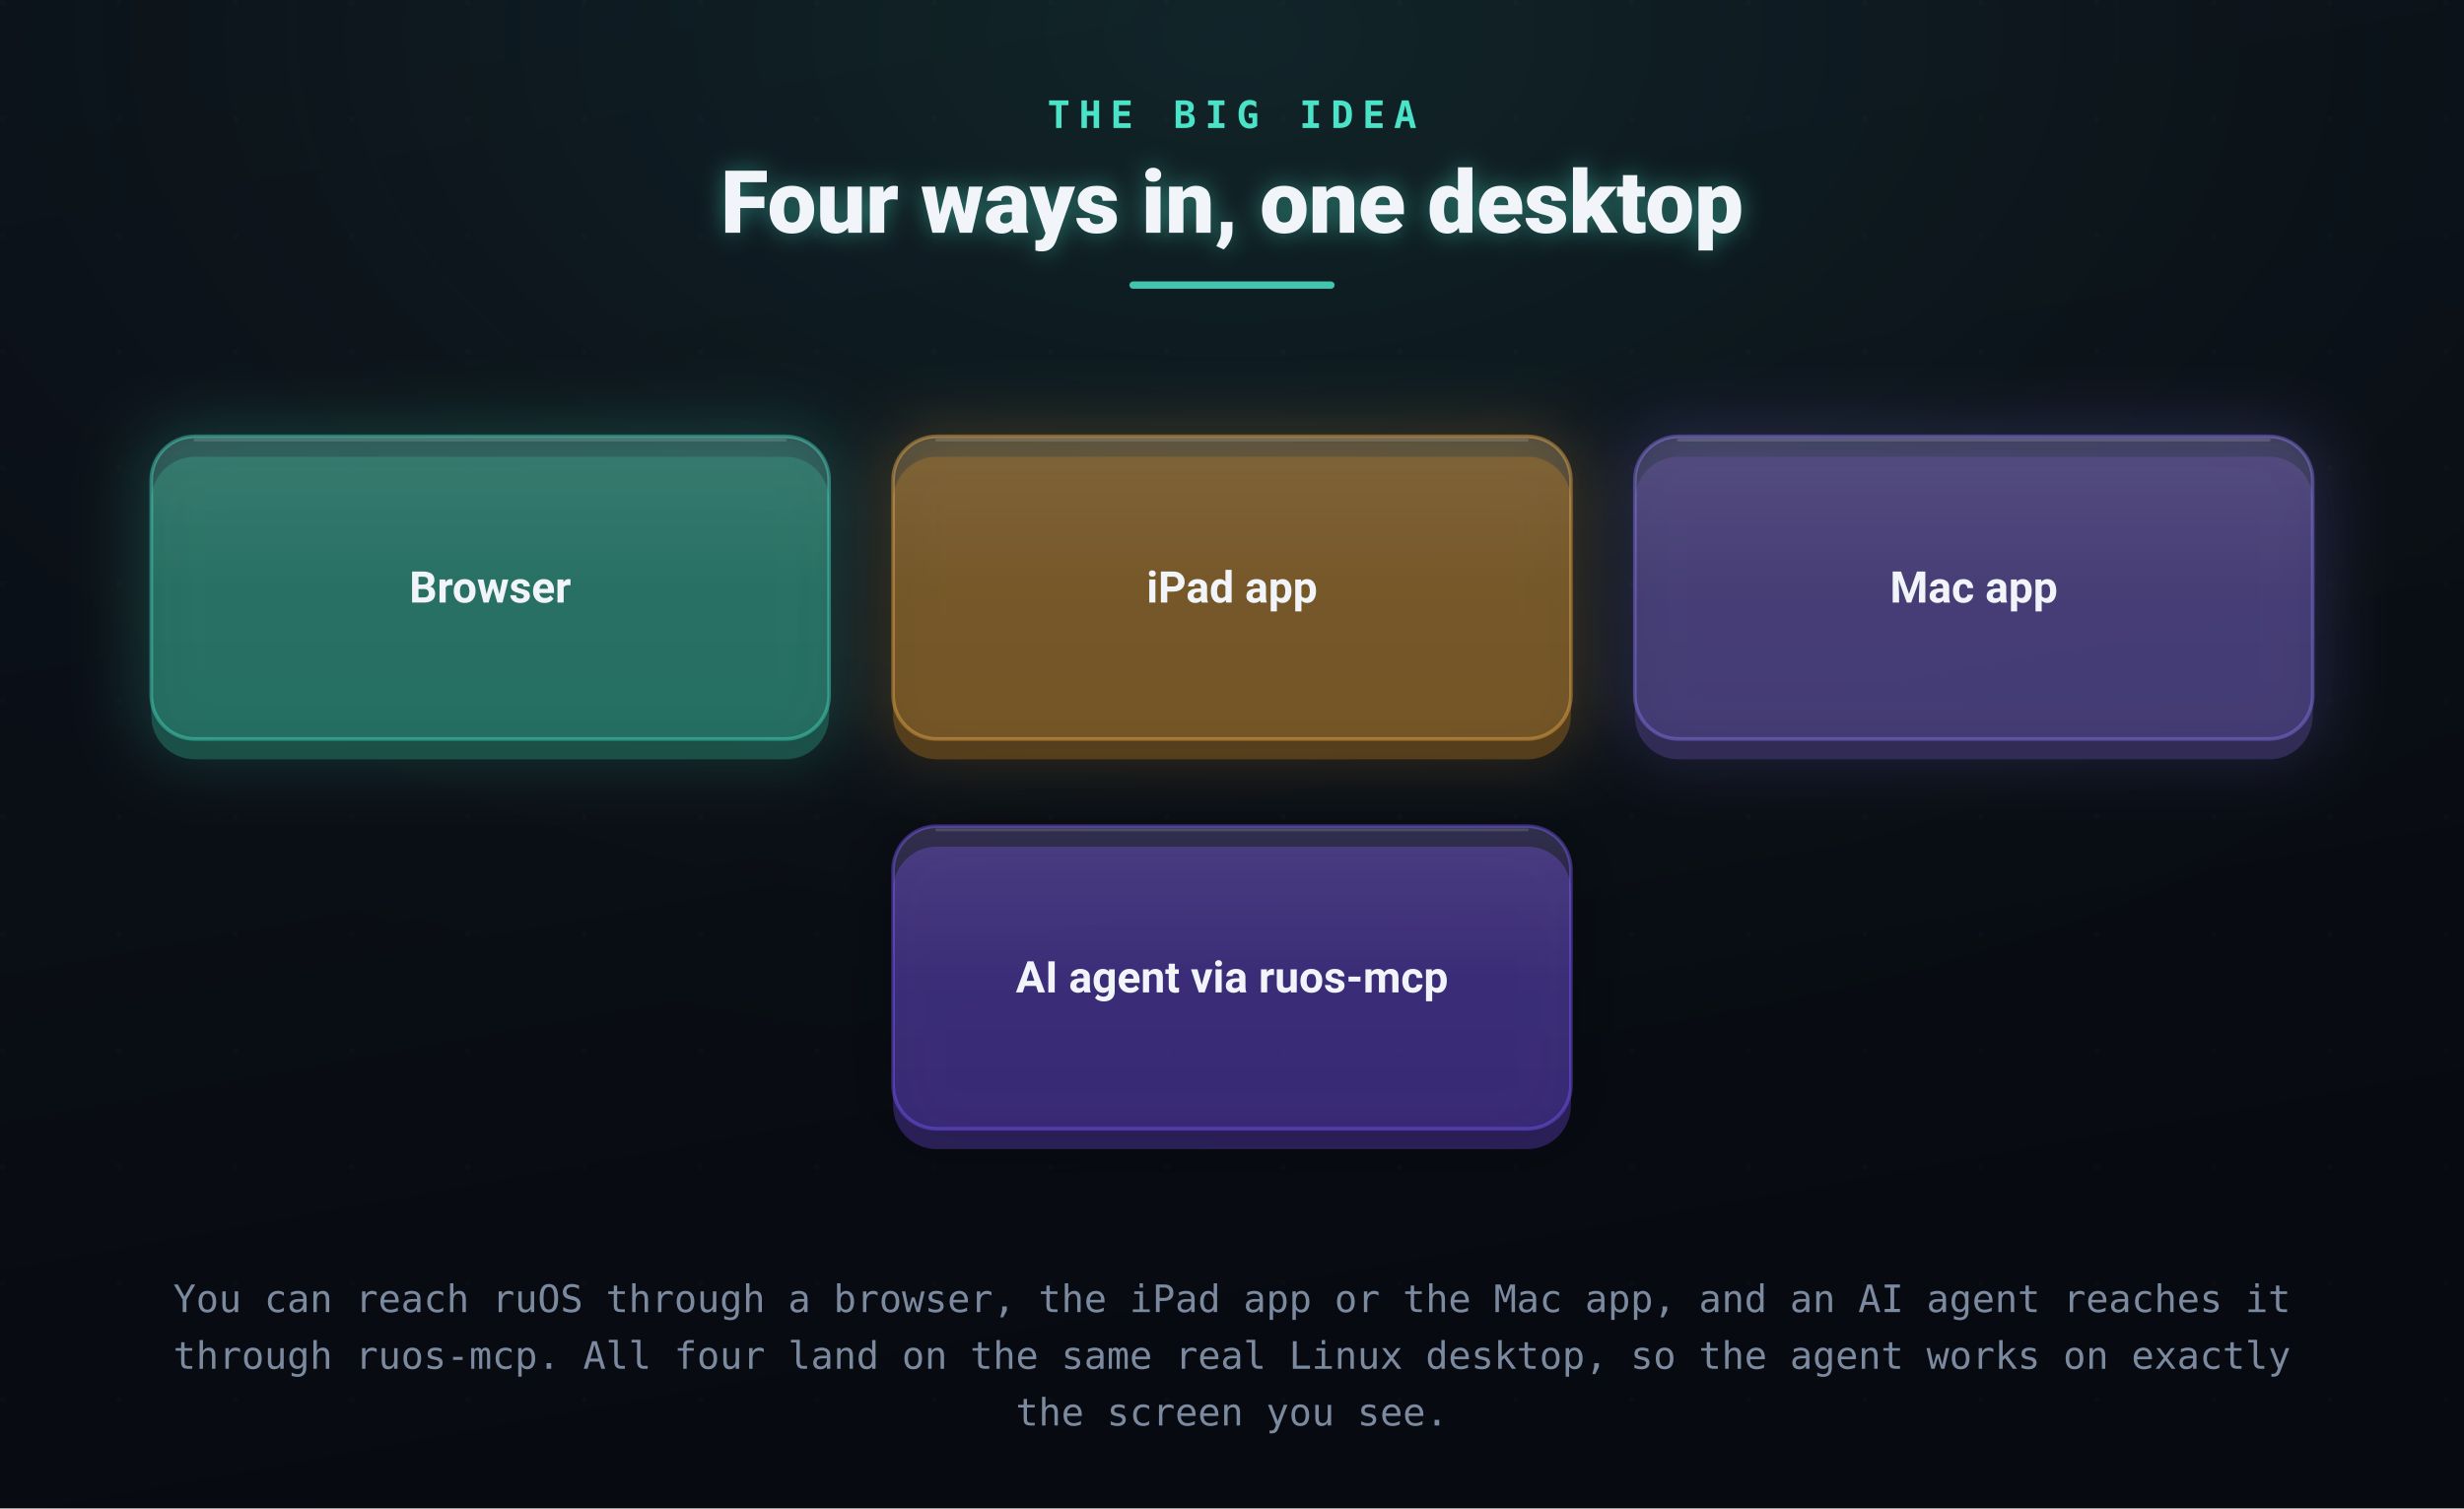
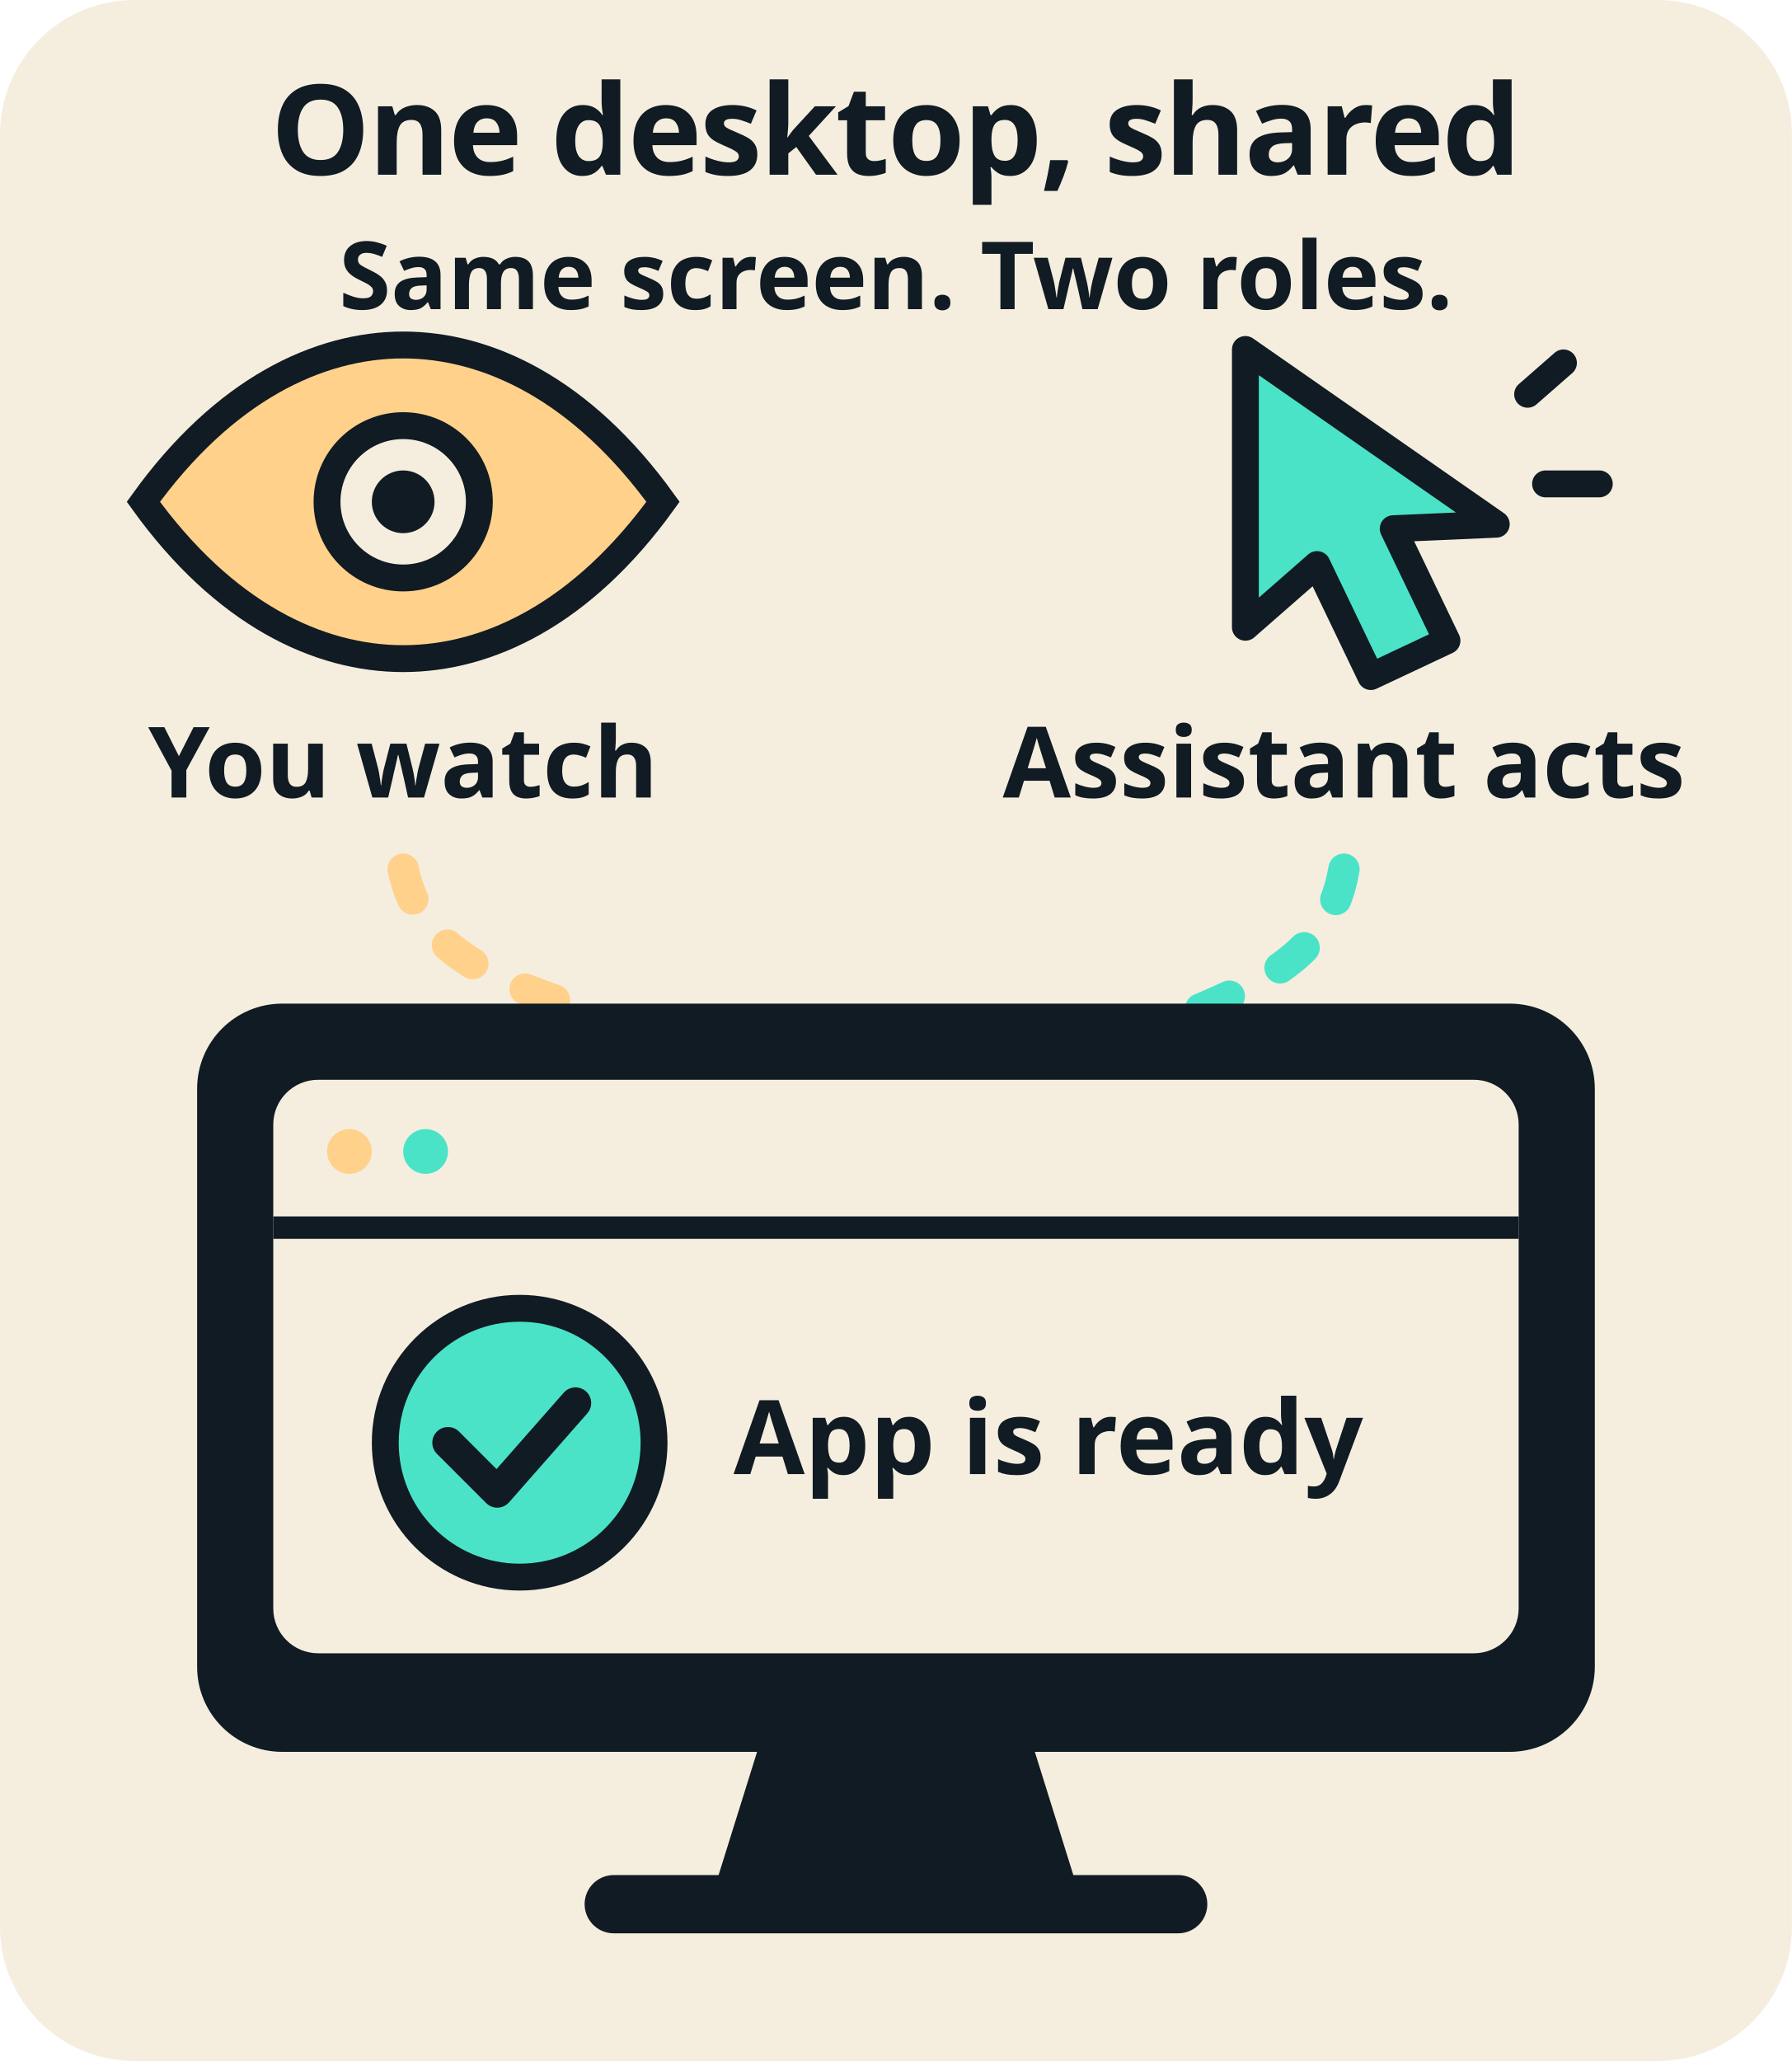
- <svg xmlns="http://www.w3.org/2000/svg" viewBox="0 0 847 518.5" width="847" height="518.5" role="img" aria-labelledby="d-title d-desc">
-   <style>
-     .flow-line { stroke-dasharray: 8 10; stroke-width: 3; animation: flow-dash 1.1s linear infinite; }
-     @keyframes flow-dash { to { stroke-dashoffset: -36; } }
-     .node-pulse { transform-box: fill-box; transform-origin: center; animation: node-pulse 2.1s cubic-bezier(0.4,0,0.2,1) infinite; }
-     @keyframes node-pulse { 0%, 100% { opacity: 0.35; transform: scale(1); } 50% { opacity: 1; transform: scale(1.6); } }
-     @media (prefers-reduced-motion: reduce) { .flow-line, .node-pulse { animation: none; } }
-   </style>
-   <defs>
-     <linearGradient id="bg" x1="0" y1="0" x2="0.3" y2="1">
-       <stop offset="0" stop-color="#0b1018" />
-       <stop offset="0.55" stop-color="#0a0e15" />
-       <stop offset="1" stop-color="#070a10" />
-     </linearGradient>
-     <radialGradient id="spot" cx="0.5" cy="0.02" r="0.8">
-       <stop offset="0" stop-color="rgba(75,227,200,0.1)" />
-       <stop offset="0.5" stop-color="rgba(75,227,200,0.025)" />
-       <stop offset="1" stop-color="rgba(0,0,0,0)" />
-     </radialGradient>
-     <linearGradient id="sheen" x1="0" y1="0" x2="0" y2="1">
-       <stop offset="0" stop-color="rgba(255,255,255,0.09)" />
-       <stop offset="0.5" stop-color="rgba(255,255,255,0.015)" />
-       <stop offset="1" stop-color="rgba(255,255,255,0)" />
-     </linearGradient>
-     <pattern id="grid" width="40" height="40" patternUnits="userSpaceOnUse">
-       <circle cx="1" cy="1" r="1" fill="rgba(255,255,255,0.014)" />
-     </pattern>
-     <filter id="glow" x="-80%" y="-80%" width="260%" height="260%">
-       <feGaussianBlur stdDeviation="11" />
-     </filter>
-     <filter id="glowS" x="-150%" y="-150%" width="400%" height="400%">
-       <feGaussianBlur stdDeviation="4" />
-     </filter>
-     <filter id="cardSh" x="-40%" y="-50%" width="180%" height="210%">
-       <feDropShadow dx="0" dy="6" stdDeviation="11" flood-color="#000000" flood-opacity="0.34" />
-     </filter>
-   </defs>
-   <rect x="0" y="0" width="847" height="518.5" fill="url(#bg)" />
-   <rect x="0" y="0" width="847" height="518.5" fill="url(#spot)" />
-   <rect x="0" y="0" width="847" height="518.5" fill="url(#grid)" />
-   <text x="423.5" y="44" font-family="ui-monospace,SFMono-Regular,&quot;SF Mono&quot;,Menlo,Monaco,Consolas,monospace" font-size="13" font-weight="600" fill="#4be3c8" text-anchor="middle" letter-spacing="3">THE BIG IDEA</text>
-   <text x="423.5" y="80" font-family="ui-sans-serif,system-ui,-apple-system,&quot;Segoe UI&quot;,Roboto,sans-serif" font-size="30" font-weight="800" fill="#4be3c8" text-anchor="middle" opacity="0.45" filter="url(#glowS)">Four ways in, one desktop</text>
-   <text x="423.5" y="80" font-family="ui-sans-serif,system-ui,-apple-system,&quot;Segoe UI&quot;,Roboto,sans-serif" font-size="30" font-weight="800" fill="#f1f5f9" text-anchor="middle">Four ways in, one desktop</text>
-   <line x1="389.5" y1="98" x2="457.5" y2="98" stroke="#4be3c8" stroke-width="2.5" stroke-linecap="round" opacity="0.85" />
-   <rect x="47" y="147" width="243" height="114" rx="19" fill="#4be3c8" opacity="0.200" filter="url(#glow)" />
-   <rect x="52" y="157" width="233" height="104" rx="15" fill="rgba(30,91,80,0.85)" />
-   <rect x="52" y="150" width="233" height="104" rx="15" fill="rgba(75,227,200,0.16)" stroke="rgba(75,227,200,0.42)" stroke-width="1.25" filter="url(#cardSh)" />
-   <rect x="52" y="150" width="233" height="104" rx="15" fill="url(#sheen)" />
-   <path d="M 67 151.25 H 270" stroke="rgba(255,255,255,0.14)" stroke-width="1" fill="none" stroke-linecap="round" />
-   <text x="168.5" y="202" font-family="ui-sans-serif,system-ui,-apple-system,&quot;Segoe UI&quot;,Roboto,sans-serif" font-size="15" font-weight="700" fill="#f1f5f9" text-anchor="middle" dominant-baseline="central">Browser</text>
-   <rect x="302" y="147" width="243" height="114" rx="19" fill="#f2b04c" opacity="0.200" filter="url(#glow)" />
-   <rect x="307" y="157" width="233" height="104" rx="15" fill="rgba(97,70,30,0.85)" />
-   <rect x="307" y="150" width="233" height="104" rx="15" fill="rgba(242,176,76,0.16)" stroke="rgba(242,176,76,0.42)" stroke-width="1.25" filter="url(#cardSh)" />
-   <rect x="307" y="150" width="233" height="104" rx="15" fill="url(#sheen)" />
-   <path d="M 322 151.25 H 525" stroke="rgba(255,255,255,0.14)" stroke-width="1" fill="none" stroke-linecap="round" />
-   <text x="423.5" y="202" font-family="ui-sans-serif,system-ui,-apple-system,&quot;Segoe UI&quot;,Roboto,sans-serif" font-size="15" font-weight="700" fill="#f1f5f9" text-anchor="middle" dominant-baseline="central">iPad app</text>
-   <rect x="557" y="147" width="243" height="114" rx="19" fill="#8b7bf0" opacity="0.200" filter="url(#glow)" />
-   <rect x="562" y="157" width="233" height="104" rx="15" fill="rgba(56,49,96,0.85)" />
-   <rect x="562" y="150" width="233" height="104" rx="15" fill="rgba(139,123,240,0.16)" stroke="rgba(139,123,240,0.42)" stroke-width="1.25" filter="url(#cardSh)" />
-   <rect x="562" y="150" width="233" height="104" rx="15" fill="url(#sheen)" />
-   <path d="M 577 151.25 H 780" stroke="rgba(255,255,255,0.14)" stroke-width="1" fill="none" stroke-linecap="round" />
-   <text x="678.5" y="202" font-family="ui-sans-serif,system-ui,-apple-system,&quot;Segoe UI&quot;,Roboto,sans-serif" font-size="15" font-weight="700" fill="#f1f5f9" text-anchor="middle" dominant-baseline="central">Mac app</text>
-   <rect x="302" y="281" width="243" height="114" rx="19" fill="#4be3c8, #6fb1e6, #8b7bf0, #f2b04c" opacity="0.200" filter="url(#glow)" />
-   <rect x="307" y="291" width="233" height="104" rx="15" fill="rgba(50,37,102,0.85)" />
-   <rect x="307" y="284" width="233" height="104" rx="15" fill="rgba(124,92,255,0.16)" stroke="rgba(124,92,255,0.42)" stroke-width="1.25" filter="url(#cardSh)" />
-   <rect x="307" y="284" width="233" height="104" rx="15" fill="url(#sheen)" />
-   <path d="M 322 285.25 H 525" stroke="rgba(255,255,255,0.14)" stroke-width="1" fill="none" stroke-linecap="round" />
-   <text x="423.5" y="336" font-family="ui-sans-serif,system-ui,-apple-system,&quot;Segoe UI&quot;,Roboto,sans-serif" font-size="15" font-weight="700" fill="#f1f5f9" text-anchor="middle" dominant-baseline="central">AI agent via ruos-mcp</text>
-   <text x="423.5" y="451" font-family="ui-monospace,SFMono-Regular,&quot;SF Mono&quot;,Menlo,Monaco,Consolas,monospace" font-size="13" font-weight="400" fill="#7c8aa0" text-anchor="middle">You can reach ruOS through a browser, the iPad app or the Mac app, and an AI agent reaches it</text>
-   <text x="423.5" y="470.5" font-family="ui-monospace,SFMono-Regular,&quot;SF Mono&quot;,Menlo,Monaco,Consolas,monospace" font-size="13" font-weight="400" fill="#7c8aa0" text-anchor="middle">through ruos-mcp. All four land on the same real Linux desktop, so the agent works on exactly</text>
-   <text x="423.5" y="490" font-family="ui-monospace,SFMono-Regular,&quot;SF Mono&quot;,Menlo,Monaco,Consolas,monospace" font-size="13" font-weight="400" fill="#7c8aa0" text-anchor="middle">the screen you see.</text>
+ <svg xmlns="http://www.w3.org/2000/svg" viewBox="0 0 400 460" role="img" data-archetype="fan" aria-labelledby="bi-title bi-desc">
+   <style>:root{color-scheme:light}.ink{stroke:#101b23}.title,.sub,.label,.app{font-family:system-ui,sans-serif;fill:#101b23;text-anchor:middle}.title{font-size:28px;font-weight:800;letter-spacing:-.5px}.sub{font-size:21px;font-weight:600}.label{font-size:22px;font-weight:800}.app{font-size:23px;font-weight:750}.route{fill:none;stroke-width:7;stroke-linecap:round;stroke-dasharray:7 13;animation:stream 3.4s linear infinite}.eyePulse{transform-box:fill-box;transform-origin:center;animation:breathe 2.4s ease-in-out infinite}.tap{transform-box:fill-box;transform-origin:center;animation:tap 2.4s ease-in-out infinite}.ready{transform-box:fill-box;transform-origin:center;animation:none}.check{fill:none;stroke:#101b23;stroke-width:7;stroke-linecap:round;stroke-linejoin:round;stroke-dasharray:42;animation:none}@keyframes stream{to{stroke-dashoffset:-40}}@keyframes breathe{50%{transform:scale(1.08)}}@keyframes tap{45%,55%{transform:translate(4px,5px) scale(.94)}}@keyframes arrive{0%,20%{transform:translateY(7px);opacity:.45}45%,100%{transform:none;opacity:1}}@keyframes draw{0%,25%{stroke-dashoffset:42}55%,100%{stroke-dashoffset:0}}@media (prefers-reduced-motion:reduce){.route,.eyePulse,.tap,.ready,.check{animation:none}.check{stroke-dashoffset:0}}</style>
+   <rect width="400" height="460" rx="30" fill="#f5eedf" />
+   <text class="title" x="200" y="39">One desktop, shared</text>
+   <text class="sub" x="200" y="69">Same screen. Two roles.</text>
+   <g class="eyePulse" aria-label="You watch">
+     <path d="M32 112c18-25 39-35 58-35s40 10 58 35c-18 25-39 35-58 35s-40-10-58-35Z" fill="#ffd18b" stroke="#101b23" stroke-width="6" />
+     <circle cx="90" cy="112" r="17" fill="#f5eedf" stroke="#101b23" stroke-width="6" />
+     <circle cx="90" cy="112" r="7" fill="#101b23" />
+   </g>
+   <text class="label" x="90" y="178">You watch</text>
+   <g class="tap" aria-label="Assistant acts">
+     <path d="M278 78v62l16-14 12 25 17-8-12-25 23-1Z" fill="#4be3c8" stroke="#101b23" stroke-width="6" stroke-linejoin="round" />
+     <path d="M341 88l8-7M345 108h12" fill="none" stroke="#101b23" stroke-width="6" stroke-linecap="round" />
+   </g>
+   <text class="label" x="300" y="178">Assistant acts</text>
+   <path class="route" d="M90 194C94 213 111 219 132 226" stroke="#ffd18b" />
+   <path class="route" d="M300 194C297 212 283 219 266 226" stroke="#4be3c8" />
+   <g aria-label="Shared desktop with finished app">
+     <rect x="44" y="224" width="312" height="167" rx="19" fill="#101b23" />
+     <rect x="61" y="241" width="278" height="128" rx="10" fill="#f5eedf" />
+     <circle cx="78" cy="257" r="5" fill="#ffd18b" />
+     <circle cx="95" cy="257" r="5" fill="#4be3c8" />
+     <path d="M61 274h278" stroke="#101b23" stroke-width="5" />
+     <g class="ready">
+       <circle cx="116" cy="322" r="30" fill="#4be3c8" stroke="#101b23" stroke-width="6" />
+       <path class="check" d="m100 322 11 11 22-25" />
+       <text class="app" x="234" y="329">App is ready</text>
+     </g>
+     <path d="M169 391h62l10 32H159Z" fill="#101b23" />
+     <path d="M137 425h126" stroke="#101b23" stroke-width="13" stroke-linecap="round" />
+   </g>
</svg>
